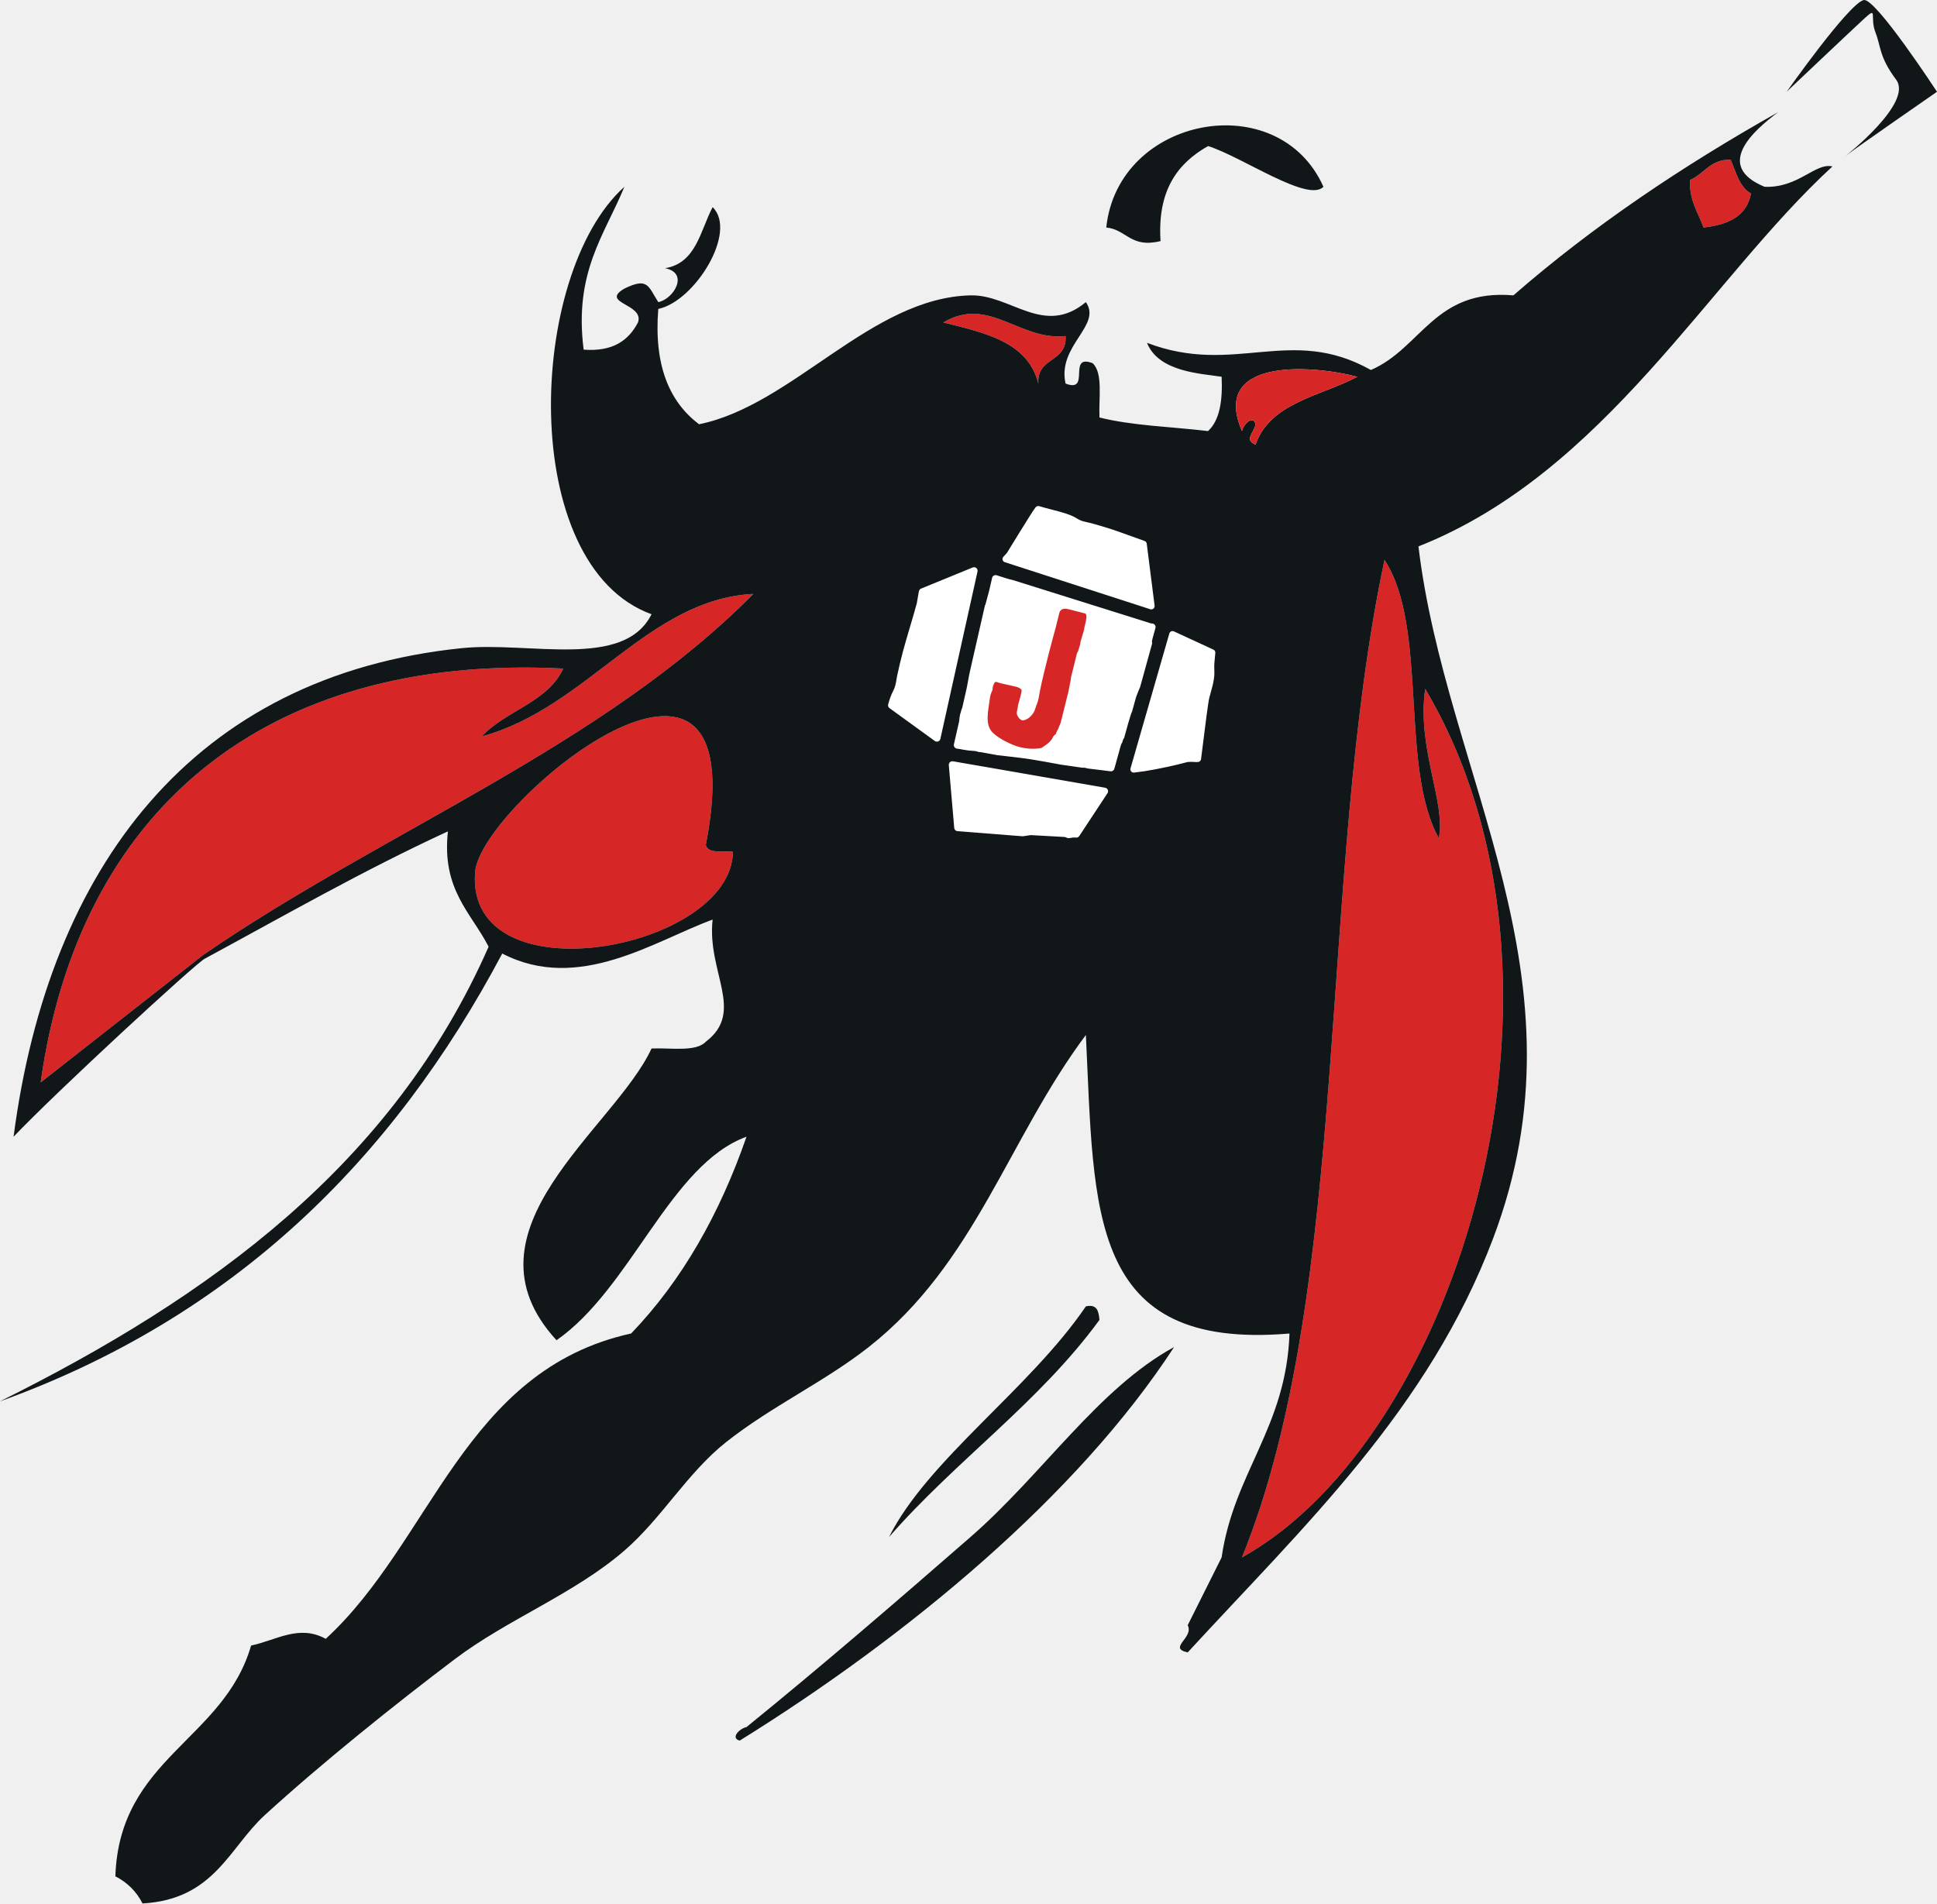
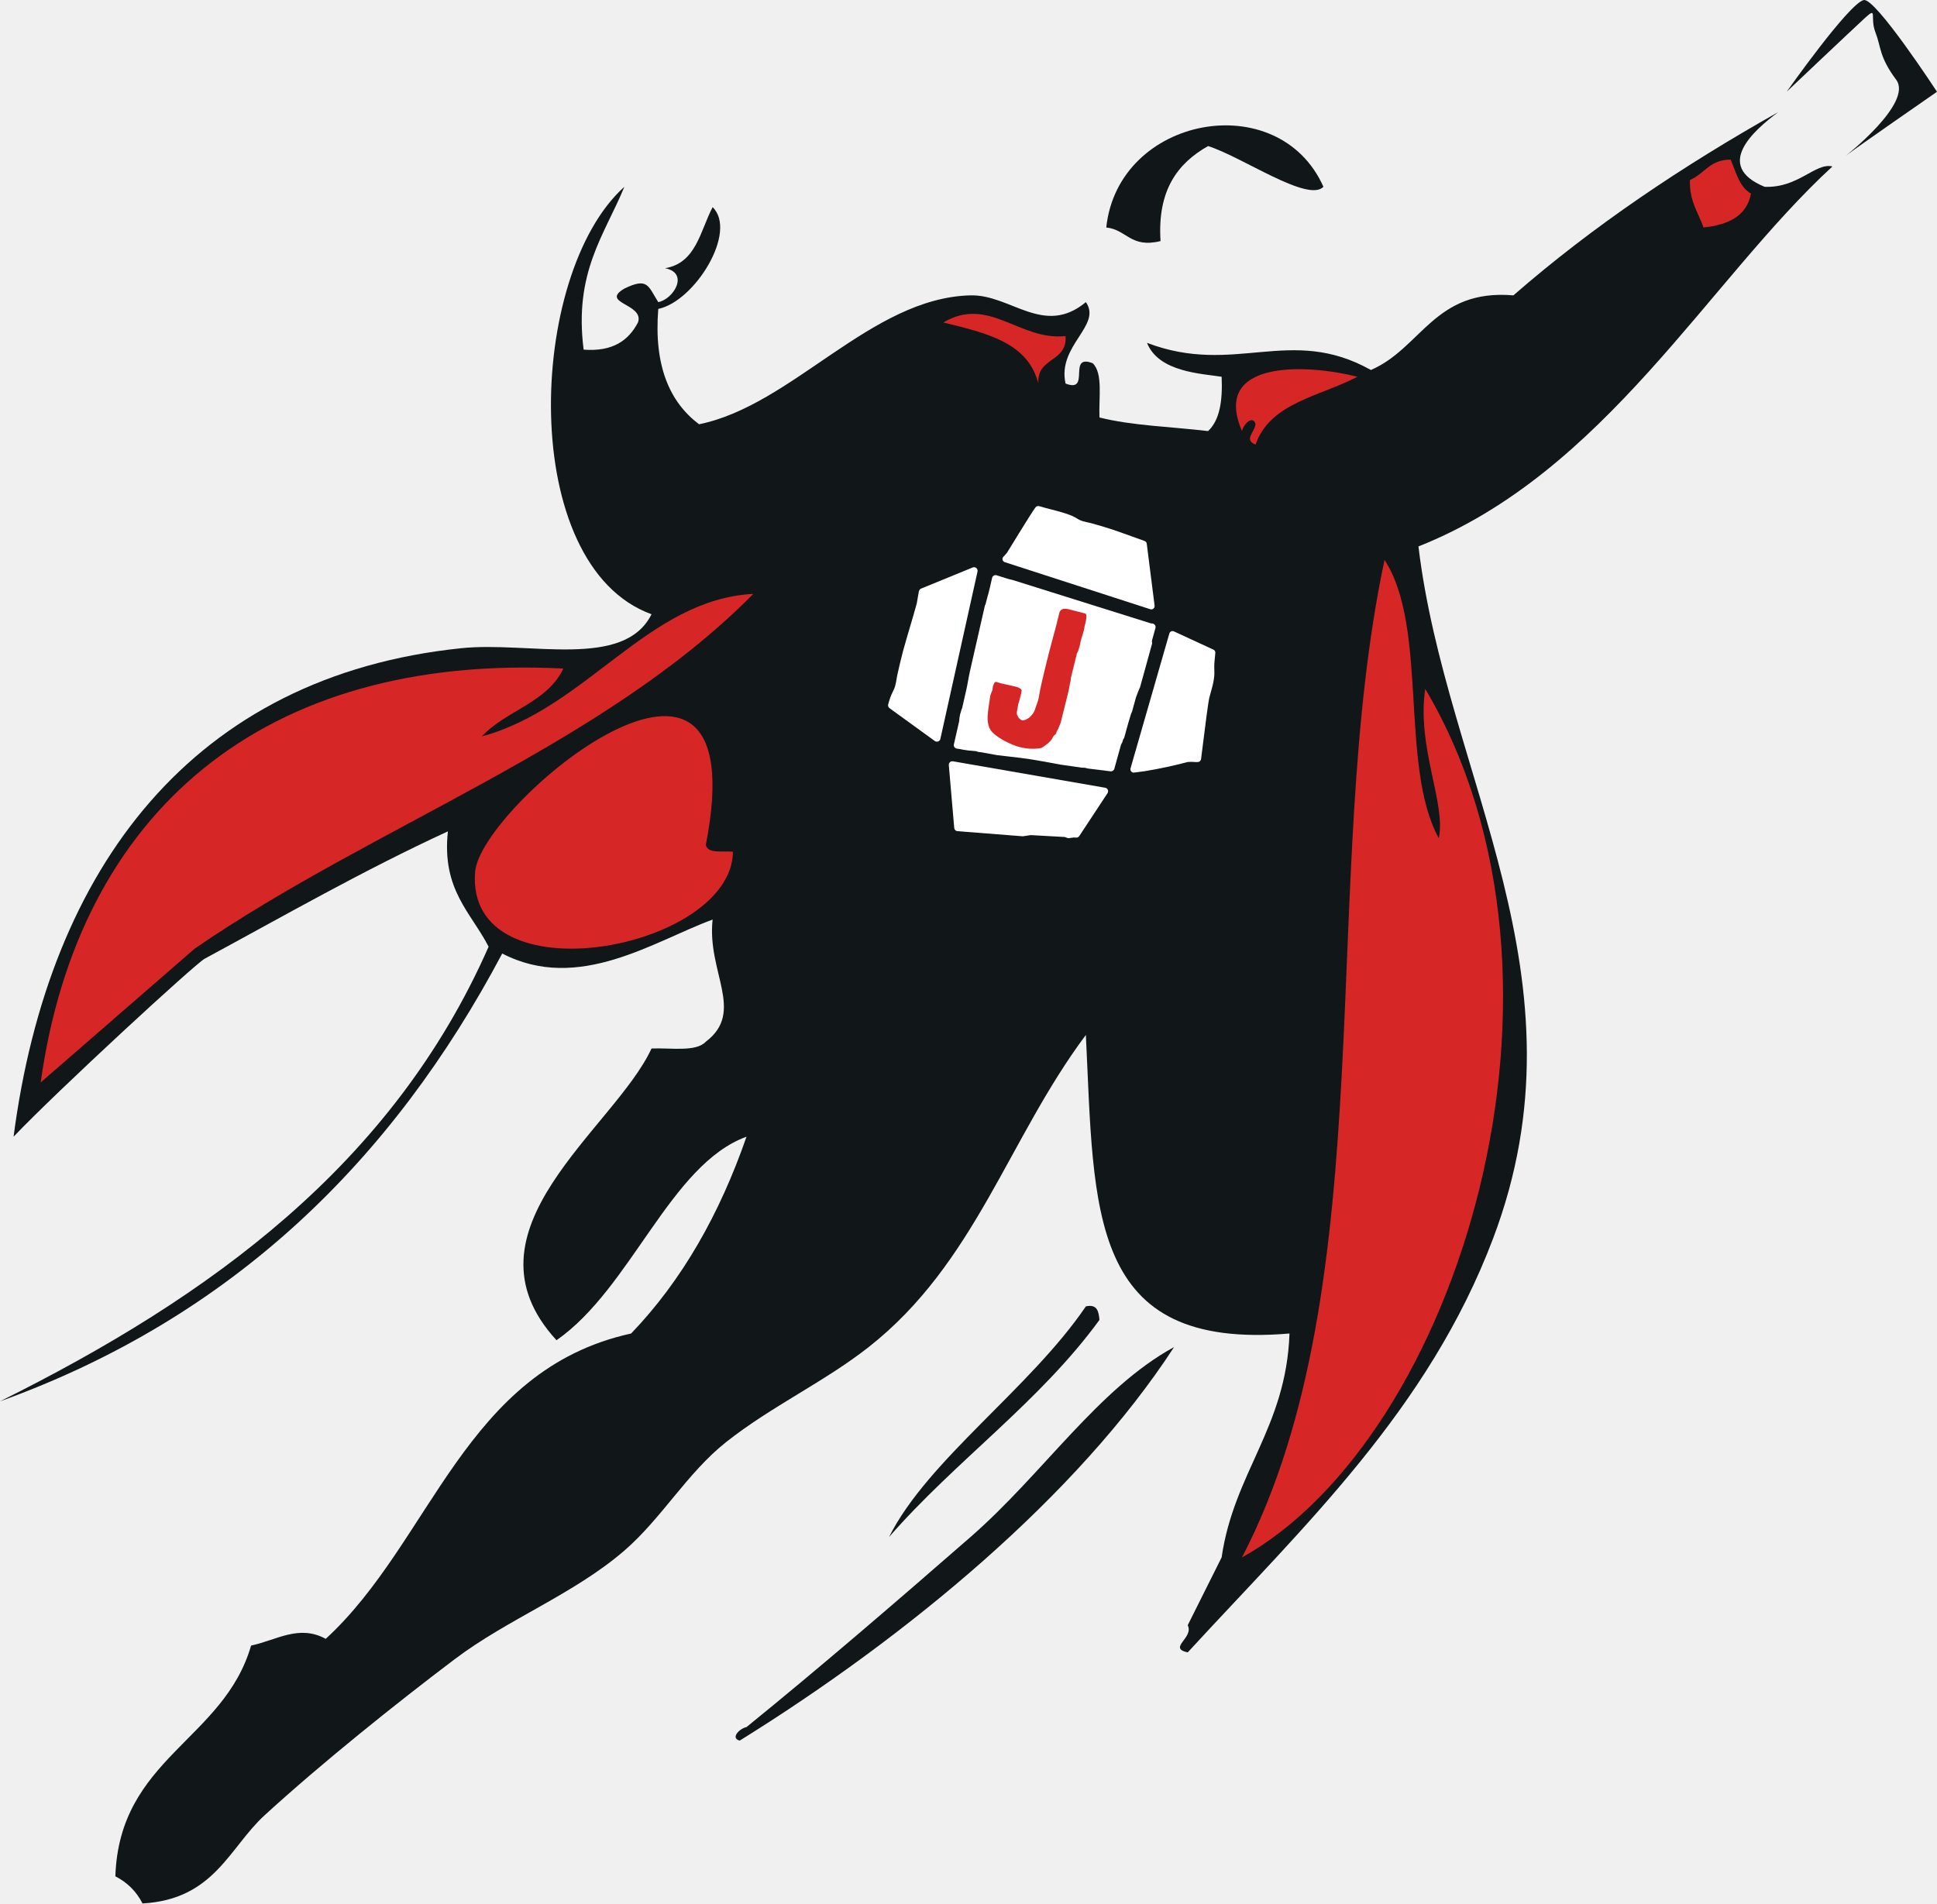
- <svg xmlns="http://www.w3.org/2000/svg" width="96.652mm" height="95mm" viewBox="0 0 342.468 336.616" id="svg8366" version="1.1">
-   <defs id="defs8368">
-     <clipPath clipPathUnits="userSpaceOnUse" id="clipPath160">
-       <path d="m 506.788,207.755 -110.235,0 c -2.834,-5.287 -10.183,-4.939 -17.586,-4.591 l 0,0 c -3.167,0.15 -6.345,0.3 -9.182,0.007 l 0,0 c -37.924,-3.914 -58.373,-30.964 -63.355,-69.115 l 0,0 c 6.243,6.559 25.694,24.46 27.017,25.173 l 0,0 c 11.347,6.137 22.452,12.514 34.417,18.027 l 0,0 c -0.897,-8.261 3.258,-11.46 5.757,-16.32 l 0,0 c -13.598,-30.878 -39.408,-49.543 -69.111,-64.322 32.915,11.88 55.513,34.077 71.037,63.36 l 0,0 c 10.825,-5.616 21.544,1.801 29.759,4.799 l 0,0 c -0.832,-7.425 4.642,-13.029 -0.963,-17.275 l 0,0 c -1.031,-1.099 -3.212,-1.039 -5.396,-0.977 l 0,0 c -0.777,0.022 -1.556,0.043 -2.282,0.013 l 0,0 c -5.245,-11.357 -27.727,-25.736 -13.441,-41.273 l 0,0 c 10.572,7.348 16.081,24.873 26.876,28.795 l 0,0 c -3.79,-10.927 -9.107,-20.331 -16.319,-27.842 l 0,0 c -23.612,-5.185 -28.183,-29.415 -43.199,-43.2 l 0,0 c -3.776,2.068 -6.954,-0.183 -10.557,-0.953 l 0,0 C 336.149,48.657 321.385,46.137 320.827,29.418 l 0,0 c 1.693,-0.866 2.976,-2.143 3.843,-3.836 10.141,0.557 12.254,7.885 17.271,12.477 l 0,0 c 8.124,7.429 18.569,15.792 26.885,22.076 l 0,0 c 7.486,5.666 16.877,9.209 23.998,15.365 l 0,0 c 5.3,4.581 8.873,10.978 14.397,15.356 l 0,0 c 6.432,5.088 13.857,8.484 20.161,13.44 l 0,0 c 15.062,11.844 19.734,29.465 30.717,44.156 l 0,0 c 1.221,-24.968 0.208,-44.679 28.801,-42.24 l 0,0 c -0.456,-13.299 -7.861,-19.654 -9.599,-31.676 l 0,0 -4.799,-9.599 c 0.917,-1.788 -2.878,-3.212 0,-3.841 l 0,0 c 16.506,17.962 34.041,34.346 43.194,58.561 l 0,0 c 12.517,33.088 -2.841,59.462 -8.908,88.096" id="path162" style="clip-rule:evenodd" />
-     </clipPath>
-     <linearGradient x1="243.88" y1="-97.39" x2="243.88" y2="-4.36" gradientUnits="userSpaceOnUse" spreadMethod="pad" id="linearGradient164">
-       <stop style="stop-opacity:1;stop-color:#606064" offset="0" id="stop166" />
-       <stop style="stop-opacity:1;stop-color:#606064" offset="0.12" id="stop168" />
-       <stop style="stop-opacity:1;stop-color:#c7c8cc" offset="0.43" id="stop170" />
-       <stop style="stop-opacity:1;stop-color:#e0e1e4" offset="0.8" id="stop172" />
-       <stop style="stop-opacity:1;stop-color:#e0e1e4" offset="1" id="stop174" />
-     </linearGradient>
-   </defs>
-   <g id="layer1" transform="translate(294.091,-352.6258)">
-     <g transform="matrix(1.25,0,0,-1.25,-674.7276,721.2183)" id="g8293">
-       <g id="g156">
-         <g clip-path="url(#clipPath160)" id="g158">
-           <path id="path176" style="fill:url(#linearGradient164);fill-rule:evenodd;stroke:none" d="m 506.788,207.755 -110.235,0 c -2.834,-5.287 -10.183,-4.939 -17.586,-4.591 l 0,0 c -3.167,0.15 -6.345,0.3 -9.182,0.007 l 0,0 c -37.924,-3.914 -58.373,-30.964 -63.355,-69.115 l 0,0 c 6.243,6.559 25.694,24.46 27.017,25.173 l 0,0 c 11.347,6.137 22.452,12.514 34.417,18.027 l 0,0 c -0.897,-8.261 3.258,-11.46 5.757,-16.32 l 0,0 c -13.598,-30.878 -39.408,-49.543 -69.111,-64.322 32.915,11.88 55.513,34.077 71.037,63.36 l 0,0 c 10.825,-5.616 21.544,1.801 29.759,4.799 l 0,0 c -0.832,-7.425 4.642,-13.029 -0.963,-17.275 l 0,0 c -1.031,-1.099 -3.212,-1.039 -5.396,-0.977 l 0,0 c -0.777,0.022 -1.556,0.043 -2.282,0.013 l 0,0 c -5.245,-11.357 -27.727,-25.736 -13.441,-41.273 l 0,0 c 10.572,7.348 16.081,24.873 26.876,28.795 l 0,0 c -3.79,-10.927 -9.107,-20.331 -16.319,-27.842 l 0,0 c -23.612,-5.185 -28.183,-29.415 -43.199,-43.2 l 0,0 c -3.776,2.068 -6.954,-0.183 -10.557,-0.953 l 0,0 C 336.149,48.657 321.385,46.137 320.827,29.418 l 0,0 c 1.693,-0.866 2.976,-2.143 3.843,-3.836 10.141,0.557 12.254,7.885 17.271,12.477 l 0,0 c 8.124,7.429 18.569,15.792 26.885,22.076 l 0,0 c 7.486,5.666 16.877,9.209 23.998,15.365 l 0,0 c 5.3,4.581 8.873,10.978 14.397,15.356 l 0,0 c 6.432,5.088 13.857,8.484 20.161,13.44 l 0,0 c 15.062,11.844 19.734,29.465 30.717,44.156 l 0,0 c 1.221,-24.968 0.208,-44.679 28.801,-42.24 l 0,0 c -0.456,-13.299 -7.861,-19.654 -9.599,-31.676 l 0,0 -4.799,-9.599 c 0.917,-1.788 -2.878,-3.212 0,-3.841 l 0,0 c 16.506,17.962 34.041,34.346 43.194,58.561 l 0,0 c 12.517,33.088 -2.841,59.462 -8.908,88.096" />
-         </g>
-       </g>
-       <path id="path178" style="fill:#111619;fill-opacity:1;fill-rule:nonzero;stroke:none" d="m 468.661,260.768 c -0.471,7.195 2.423,11.011 6.72,13.44 4.764,-1.484 14.13,-8.042 16.319,-5.76 -6.34,14.239 -29.044,10.037 -30.717,-5.758 2.904,-0.295 3.426,-2.97 7.678,-1.922" />
-       <path id="path180" style="fill:#111619;fill-opacity:1;fill-rule:nonzero;stroke:none" d="m 460.02,108.139 c -0.112,1.166 -0.289,2.27 -1.921,1.915 -7.896,-11.626 -22.405,-21.751 -27.843,-32.638 9.386,10.786 21.265,19.057 29.764,30.723" />
-       <path id="path182" style="fill:#d72626;fill-opacity:1;fill-rule:nonzero;stroke:none" d="m 372.669,190.691 c 3.37,3.664 9.289,4.79 11.514,9.599 -42.479,2.162 -68.594,-20.357 -73.921,-58.555 l 23.049,18.077 c 25.441,17.491 56.406,29.458 77.752,51.041 -14.919,-0.766 -23.55,-16.131 -38.394,-20.161" />
-       <path id="path184" style="fill:#d72626;fill-opacity:1;fill-rule:nonzero;stroke:none" d="m 404.343,175.334 c 7.48,38.379 -31.913,5.702 -32.638,-3.842 -1.373,-18.036 36.312,-11.072 36.475,2.879 -1.43,0.163 -3.538,-0.339 -3.837,0.962" />
-       <path id="path186" style="fill:#17a8e1;fill-opacity:1;fill-rule:nonzero;stroke:none" d="m 419.699,156.133 c 3.02,-0.457 2.534,2.584 4.804,2.878 -2.493,3.588 -3.436,8.728 -6.725,11.525 -4.673,-3.326 -0.492,-12.021 1.921,-14.403" />
-       <path id="path188" style="fill:#d72626;fill-opacity:1;fill-rule:nonzero;stroke:none" d="m 451.379,240.608 c -0.264,3.787 4.105,2.938 3.847,6.723 -6.498,-0.717 -10.861,5.756 -17.287,1.918 5.899,-1.463 11.96,-2.755 13.44,-8.642" />
-       <path id="path190" style="fill:#17a8e1;fill-opacity:1;fill-rule:nonzero;stroke:none" d="m 425.461,153.254 c -0.248,-4.611 7.222,-6.588 9.604,-2.88 -4.156,0.416 -5.159,5.475 -9.604,2.88" />
-       <path id="path192" style="fill:#17a8e1;fill-opacity:1;fill-rule:nonzero;stroke:none" d="m 474.418,155.174 c 4.46,7.699 9.979,14.347 14.403,22.082 -7.085,-4.44 -13.704,-14.453 -14.403,-22.082" />
-       <path id="path194" style="fill:#17a8e1;fill-opacity:1;fill-rule:nonzero;stroke:none" d="m 460.02,165.731 c -5.479,-4.114 -13.983,-5.21 -16.319,-12.476 5.357,0.557 6.731,-2.868 11.525,-2.879 1.368,4.905 8.028,8.959 4.794,15.355" />
-       <path id="path196" style="fill:#d72626;fill-opacity:1;fill-rule:nonzero;stroke:none" d="m 500.341,215.651 c -9.447,-44.314 -4.632,-102.879 -20.161,-141.111 30.505,16.916 50.462,81.461 25.918,122.874 -1.231,-8.296 2.975,-16.215 1.916,-21.121 -5.57,10.109 -1.46,29.895 -7.673,39.358" />
-       <path id="path198" style="fill:#d72626;fill-opacity:1;fill-rule:nonzero;stroke:none" d="m 549.297,272.288 c -2.929,0.043 -3.73,-2.028 -5.757,-2.88 -0.102,-2.976 1.171,-4.584 1.921,-6.718 3.456,0.38 6.106,1.563 6.715,4.798 -1.642,0.921 -2.103,3.017 -2.879,4.8" />
-       <path id="path200" style="fill:#17a8e1;fill-opacity:1;fill-rule:nonzero;stroke:none" d="m 484.016,179.172 c -3.958,-1.278 -10.333,-6.468 -15.356,-11.52 -7.044,-7.08 -14.226,-15.879 -5.762,-23.996 6.39,11.873 17.773,23.777 21.118,35.516" />
-       <path id="path202" style="fill:#17a8e1;fill-opacity:1;fill-rule:nonzero;stroke:none" d="m 460.02,179.172 c -16.603,12.091 -56.954,4.9 -49.919,-17.283 1.505,12.387 23.545,1.155 24.964,-2.878 -0.096,-2.462 -3.75,-1.368 -3.846,-3.836 3.203,0.005 29.576,14.633 28.801,23.998" />
-       <path id="path204" style="fill:#17a8e1;fill-opacity:1;fill-rule:nonzero;stroke:none" d="m 488.821,174.373 c -8.261,-14.784 -19.897,-26.181 -26.886,-42.236 11.033,11.378 17.45,27.352 27.839,39.357 -0.142,1.131 0.167,2.727 -0.953,2.88" />
-       <path id="path206" style="fill:#111619;fill-opacity:1;fill-rule:nonzero;stroke:none" d="m 472.502,64.939 c 0.917,-1.788 -2.879,-3.211 0,-3.84 16.506,17.961 34.041,34.345 43.194,58.56 13.932,36.828 -6.669,65.342 -10.557,97.91 26.364,10.438 41.046,37.665 58.556,53.758 -2.428,0.579 -4.815,-3.084 -9.599,-2.88 -7.202,2.975 -1.571,7.949 1.921,10.56 -13.517,-7.608 -26.161,-16.083 -37.447,-25.92 -11.185,0.953 -12.995,-7.471 -20.156,-10.558 -11.438,6.415 -19.233,-0.907 -31.669,3.84 1.647,-4.161 7.764,-4.349 10.556,-4.798 0.152,-3.362 -0.258,-6.146 -1.921,-7.684 -5.148,0.614 -10.769,0.76 -15.36,1.925 -0.117,2.762 0.526,6.281 -0.964,7.677 -3.648,1.412 -0.182,-4.293 -3.831,-2.88 -1.206,5.391 5.19,8.199 2.874,11.52 -5.955,-4.942 -10.613,1.097 -16.324,0.958 -14.074,-0.338 -25.178,-15.562 -38.39,-18.236 -4.196,3.165 -6.406,8.317 -5.767,16.318 5.174,1.075 11.256,10.922 7.688,14.398 -1.764,-3.358 -2.321,-7.918 -6.731,-8.64 3.452,-0.666 1.222,-4.369 -0.957,-4.798 -1.445,2.273 -1.455,3.543 -4.795,1.916 -3.532,-2.084 2.874,-2.133 1.921,-4.797 -1.322,-2.519 -3.527,-4.157 -7.683,-3.841 -1.399,11.004 2.975,16.233 5.762,23.04 -13.779,-12.366 -15.148,-53.595 3.842,-60.474 -3.908,-7.843 -17.322,-3.816 -26.88,-4.802 -37.924,-3.916 -58.373,-30.963 -63.355,-69.114 6.244,6.558 25.695,24.458 27.017,25.173 11.348,6.137 22.451,12.511 34.417,18.026 -0.897,-8.26 3.258,-11.46 5.757,-16.32 -13.598,-30.878 -39.408,-49.543 -69.112,-64.322 32.917,11.88 55.514,34.078 71.038,63.36 10.825,-5.616 21.543,1.8 29.759,4.8 -0.832,-7.425 4.642,-13.03 -0.963,-17.277 -1.399,-1.488 -4.911,-0.846 -7.678,-0.962 -5.245,-11.357 -27.727,-25.735 -13.44,-41.273 10.571,7.348 16.08,24.873 26.875,28.796 -3.791,-10.928 -9.107,-20.332 -16.319,-27.843 -23.612,-5.185 -28.183,-29.415 -43.199,-43.2 -3.776,2.068 -6.953,-0.182 -10.557,-0.953 -3.876,-13.404 -18.64,-15.924 -19.197,-32.642 1.693,-0.867 2.975,-2.144 3.842,-3.838 10.14,0.558 12.254,7.887 17.271,12.478 8.124,7.429 18.569,15.792 26.885,22.076 7.486,5.666 16.877,9.207 23.997,15.365 5.301,4.582 8.874,10.978 14.398,15.356 6.432,5.087 13.856,8.484 20.161,13.439 15.062,11.844 19.734,29.466 30.717,44.158 1.221,-24.97 0.208,-44.678 28.801,-42.24 -0.457,-13.299 -7.861,-19.654 -9.599,-31.675 m 19.198,167.032 c -5.236,-2.762 -12.346,-3.652 -14.404,-9.602 -1.708,0.705 -0.131,1.746 0,2.881 -0.334,1.342 -1.687,0.078 -1.916,-0.964 -4.398,10.18 9.311,9.489 16.32,7.684 z m -41.274,5.76 c 0.259,-3.785 -4.11,-2.937 -3.847,-6.723 -1.479,5.887 -7.541,7.178 -13.44,8.641 6.427,3.838 10.79,-2.635 17.287,-1.918 z m -121.915,-87.519 -23.049,-18.077 c 5.327,38.197 31.442,60.716 73.921,58.555 -2.225,-4.809 -8.144,-5.935 -11.514,-9.599 14.844,4.03 23.475,19.395 38.395,20.16 -21.346,-21.583 -52.311,-33.549 -77.753,-51.04 z m 38.395,11.681 c 0.725,9.543 40.118,42.22 32.638,3.842 0.299,-1.301 2.407,-0.799 3.836,-0.962 -0.162,-13.952 -37.847,-20.915 -36.474,-2.879 z m 134.392,25.921 c 24.544,-41.413 4.587,-105.958 -25.918,-122.875 15.529,38.233 10.714,96.798 20.161,141.112 6.213,-9.463 2.103,-29.25 7.673,-39.358 1.059,4.906 -3.147,12.825 -1.916,21.121 z m 39.363,65.275 c -0.75,2.134 -2.022,3.742 -1.92,6.718 2.026,0.853 2.827,2.923 5.756,2.881 0.776,-1.784 1.237,-3.878 2.879,-4.798 -0.608,-3.237 -3.259,-4.421 -6.715,-4.8" />
-       <path id="path208" style="fill:#d72626;fill-opacity:1;fill-rule:nonzero;stroke:none" d="m 482.096,234.851 c -0.132,-1.136 -1.708,-2.177 0,-2.881 2.058,5.949 9.168,6.837 14.403,9.6 -7.009,1.805 -20.718,2.497 -16.319,-7.683 0.229,1.042 1.581,2.307 1.916,0.964" />
-       <path id="path210" style="fill:#111619;fill-opacity:1;fill-rule:nonzero;stroke:none" d="m 409.142,48.621 c 23.708,14.732 47.74,34.623 61.434,55.676 -10.749,-5.878 -18.524,-17.921 -28.801,-26.88 -10.552,-9.204 -21.235,-18.406 -31.675,-26.881 -1.039,-0.227 -2.306,-1.58 -0.958,-1.915" />
-       <path id="path212" style="fill:#111619;fill-opacity:1;fill-rule:nonzero;stroke:none" d="m 568.119,294.866 c -2.109,-0.487 -10.891,-12.963 -10.891,-12.963 0,0 9.264,8.779 11.078,10.443 1.82,1.668 0.649,0.055 1.47,-2.047 0.821,-2.104 0.497,-3.434 2.934,-6.706 2.433,-3.273 -7.155,-10.779 -7.155,-10.779 1.221,0.968 12.928,9.077 12.928,9.077 0,0 -8.717,13.354 -10.364,12.975" />
-       <path id="path214" style="fill:#ffffff;fill-opacity:1;fill-rule:nonzero;stroke:none" d="m 461.2,183.131 c -0.067,0.156 -0.209,0.267 -0.374,0.296 l -21.529,3.741 c -0.153,0.027 -0.31,-0.019 -0.425,-0.124 -0.115,-0.106 -0.174,-0.258 -0.161,-0.413 l 0.767,-8.891 c 0.017,-0.203 0.154,-0.37 0.341,-0.433 0.037,-0.012 0.078,-0.022 0.12,-0.024 l 9.192,-0.721 c 0.038,-0.003 0.077,-0.002 0.115,0.005 l 1,0.151 c 0.033,0.005 0.068,0.007 0.103,0.005 l 4.709,-0.261 c 0.046,-0.002 0.09,-0.01 0.132,-0.024 l 0.26,-0.106 c 0.082,-0.034 0.173,-0.046 0.261,-0.034 l 0.619,0.086 c 0.034,0.005 0.068,0.006 0.102,0.005 l 0.282,-0.018 c 0.179,-0.012 0.352,0.075 0.451,0.225 l 3.994,6.062 c 0.093,0.142 0.108,0.321 0.041,0.475" />
-       <path id="path216" style="fill:#ffffff;fill-opacity:1;fill-rule:nonzero;stroke:none" d="m 442.772,214.017 c 0.041,0.182 -0.023,0.372 -0.166,0.493 -0.143,0.12 -0.341,0.151 -0.514,0.081 l -7.298,-2.988 c -0.128,-0.053 -0.23,-0.156 -0.279,-0.286 l -0.024,-0.065 c -0.012,-0.031 -0.02,-0.062 -0.026,-0.094 -0.195,-1.153 -0.26,-1.542 -0.28,-1.627 -10e-4,-0.005 -10e-4,-0.009 -0.002,-0.014 -0.307,-1.13 -0.645,-2.27 -0.979,-3.395 -0.328,-1.111 -0.668,-2.261 -0.976,-3.394 -0.297,-1.097 -0.562,-2.28 -0.823,-3.451 l -0.051,-0.295 c -0.073,-0.437 -0.136,-0.816 -0.229,-1.155 -0.077,-0.285 -0.184,-0.501 -0.298,-0.732 l -0.048,-0.098 c -0.233,-0.459 -0.438,-1.02 -0.627,-1.714 l -0.016,-0.06 c -0.055,-0.201 0.021,-0.415 0.19,-0.537 l 6.406,-4.645 c 0.041,-0.03 0.087,-0.053 0.135,-0.069 0.109,-0.037 0.228,-0.036 0.338,0.006 0.158,0.06 0.276,0.196 0.312,0.361 l 5.255,23.679 z" />
-       <path id="path218" style="fill:#ffffff;fill-opacity:1;fill-rule:nonzero;stroke:none" d="m 474.387,187.464 c 0.042,0.29 0.138,1.061 0.258,2.038 0.277,2.232 0.739,5.966 0.917,6.679 0.077,0.302 0.155,0.579 0.232,0.848 0.163,0.581 0.305,1.081 0.391,1.668 l 0.045,0.314 c 0.058,0.387 0.046,0.752 0.035,1.107 -0.009,0.286 -0.018,0.581 0.004,0.898 0.039,0.477 0.083,0.974 0.137,1.478 0.022,0.199 -0.086,0.39 -0.268,0.473 l -5.59,2.581 c -0.124,0.057 -0.265,0.058 -0.389,0.001 -0.124,-0.056 -0.217,-0.164 -0.254,-0.295 l -5.494,-19.091 c -0.043,-0.151 -0.008,-0.314 0.095,-0.433 0.056,-0.065 0.127,-0.113 0.205,-0.138 0.066,-0.022 0.137,-0.029 0.209,-0.02 l 1.526,0.201 c 2.078,0.344 4.258,0.811 5.98,1.282 0.028,0.008 0.056,0.014 0.085,0.016 0.406,0.034 0.674,0.017 0.913,0.002 0.182,-0.013 0.339,-0.023 0.543,-0.005 0.215,0.019 0.388,0.183 0.42,0.397" />
-       <path id="path220" style="fill:#ffffff;fill-opacity:1;fill-rule:nonzero;stroke:none" d="m 467.819,209.186 -1.111,8.769 c -0.022,0.176 -0.142,0.324 -0.308,0.383 -0.552,0.195 -1.101,0.393 -1.66,0.597 -0.966,0.35 -1.965,0.713 -2.953,1.044 -0.959,0.321 -1.988,0.61 -3.008,0.895 0,0 -0.968,0.209 -1.266,0.31 -0.253,0.085 -0.447,0.201 -0.636,0.312 l -0.086,0.052 c -0.385,0.238 -0.864,0.452 -1.463,0.651 -0.63,0.211 -1.327,0.391 -2.081,0.586 -0.58,0.15 -1.181,0.305 -1.748,0.478 -0.176,0.053 -0.367,0 -0.488,-0.138 l -0.027,-0.028 c -0.013,-0.013 -0.025,-0.027 -0.036,-0.04 -0.15,-0.187 -0.532,-0.787 -1.054,-1.615 -0.748,-1.186 -1.692,-2.725 -2.317,-3.744 l -0.017,-0.026 c -0.297,-0.485 -0.517,-0.844 -0.601,-0.977 -0.046,-0.074 -0.119,-0.154 -0.363,-0.415 l -0.168,-0.18 c -0.108,-0.117 -0.148,-0.281 -0.108,-0.435 0.041,-0.153 0.155,-0.276 0.304,-0.324 0.002,-0.002 0.004,-0.002 0.005,-0.002 l 20.581,-6.66 c 0.153,-0.049 0.32,-0.017 0.443,0.086 0.124,0.101 0.186,0.261 0.166,0.42" />
-       <path id="path222" style="fill:#ffffff;fill-opacity:1;fill-rule:nonzero;stroke:none" d="m 463.004,189.287 c 0.049,0.178 0.09,0.276 0.127,0.365 0.003,0.007 0.006,0.013 0.009,0.019 0.057,0.065 0.1,0.144 0.122,0.223 l 0.062,0.225 c 0.042,0.068 0.062,0.135 0.069,0.195 0.011,0.01 0.02,0.019 0.03,0.029 0.052,0.058 0.089,0.127 0.109,0.202 l 0.558,2.02 c 0.083,0.3 0.193,0.648 0.29,0.955 0.054,0.172 0.105,0.332 0.145,0.465 0.047,0.06 0.083,0.13 0.102,0.2 l 0.56,2.031 c 0.211,0.606 0.455,1.165 0.572,1.433 0.01,0.021 0.018,0.045 0.024,0.068 l 1.673,6.062 c 0.03,0.108 0.021,0.221 -0.018,0.32 0.017,0.165 0.072,0.368 0.1,0.47 l 0.403,1.46 c 0.041,0.148 0.011,0.305 -0.079,0.43 -0.091,0.122 -0.234,0.2 -0.386,0.204 -0.062,0.003 -0.123,0.008 -0.18,0.017 l -19.527,6.129 c -0.016,0.005 -0.032,0.008 -0.048,0.012 -0.378,0.079 -0.634,0.159 -0.823,0.218 l -1.422,0.447 c -0.133,0.041 -0.279,0.026 -0.4,-0.044 -0.122,-0.07 -0.209,-0.187 -0.24,-0.324 l -0.306,-1.342 c -0.115,-0.507 -0.239,-0.95 -0.358,-1.378 -0.097,-0.351 -0.19,-0.686 -0.275,-1.039 -0.04,-0.056 -0.07,-0.12 -0.086,-0.188 l -2.107,-9.258 c -0.117,-0.514 -0.2,-0.979 -0.28,-1.427 -0.071,-0.399 -0.138,-0.776 -0.222,-1.145 l -0.594,-2.611 c -0.091,-0.186 -0.14,-0.373 -0.181,-0.527 -0.016,-0.065 -0.028,-0.122 -0.044,-0.159 -0.019,-0.036 -0.033,-0.076 -0.042,-0.117 l -0.045,-0.199 c -0.068,-0.298 -0.085,-0.526 -0.098,-0.692 -0.006,-0.079 -0.009,-0.144 -0.022,-0.204 l -0.743,-3.263 c -0.032,-0.138 -0.004,-0.282 0.077,-0.398 0.062,-0.091 0.151,-0.156 0.253,-0.19 0.03,-0.01 0.061,-0.017 0.093,-0.022 l 0.429,-0.056 c 0.351,-0.084 0.673,-0.129 0.909,-0.161 0.096,-0.013 0.177,-0.024 0.235,-0.035 0.014,-0.003 0.026,-0.005 0.039,-0.006 0.339,-0.038 0.519,-0.048 0.672,-0.058 0.142,-0.007 0.25,-0.014 0.455,-0.043 0.051,-0.024 0.105,-0.046 0.159,-0.064 0.145,-0.05 0.294,-0.073 0.448,-0.073 l 2.401,-0.432 c 0.639,-0.074 1.171,-0.134 1.632,-0.187 2.644,-0.305 2.921,-0.336 7.286,-1.145 l 2.991,-0.432 c 0.025,-0.004 0.05,-0.005 0.075,-0.005 l 0.163,0.001 c 0.246,0.001 0.428,-0.058 0.537,-0.094 0.029,-0.009 0.06,-0.016 0.091,-0.02 0.372,-0.049 0.816,-0.102 1.283,-0.157 0.639,-0.076 1.32,-0.156 1.913,-0.239 0.25,-0.035 0.487,0.121 0.554,0.364 l 0.876,3.173 z" />
-       <path id="path224" style="fill:#d72626;fill-opacity:1;fill-rule:nonzero;stroke:none" d="m 455.984,199.003 c -0.072,-0.56 -0.019,-0.348 -0.057,-0.499 l -0.067,-0.271 c -0.103,-0.552 -0.176,-0.981 -0.266,-1.344 l -0.75,-3.017 -0.292,-1.176 c -0.083,-0.331 -0.169,-0.406 -0.183,-0.466 -0.055,-0.083 -0.115,-0.324 -0.199,-0.527 -0.118,-0.066 -0.292,-0.631 -0.346,-0.714 0,0 -0.267,-0.124 -0.42,-0.469 -0.315,-0.723 -1.413,-1.34 -1.577,-1.458 -0.718,-0.169 -1.903,-0.187 -3.077,0.114 -0.191,0.049 -0.413,0.105 -0.596,0.184 -1.334,0.47 -2.713,1.304 -3.299,1.935 -1.067,1.139 -0.556,3.062 -0.341,4.739 0.03,0.12 0.028,0.249 0.058,0.371 0.082,0.332 0.221,0.617 0.312,0.85 0.066,0.401 0.025,0.507 0.141,0.701 0.023,0.091 0.069,0.144 0.084,0.204 0.092,0.233 0.202,0.269 0.392,0.221 0.127,-0.032 0.279,-0.103 0.501,-0.161 l 2.014,-0.451 0.127,-0.032 c 0.666,-0.171 0.907,-0.425 0.869,-0.575 l -0.065,-0.401 c -0.21,-0.845 -0.218,-0.876 -0.399,-1.471 -0.102,-0.679 -0.345,-1.387 -0.136,-1.634 0.154,-0.328 0.283,-0.489 0.578,-0.661 l 0.063,-0.016 c 0.381,-0.098 0.992,0.323 1.039,0.376 0.774,0.668 0.798,1.176 1.012,1.762 0.215,0.459 0.007,0.031 0.206,0.557 l 0.104,0.423 c 0.278,1.661 0.69,3.32 1.073,4.858 l 0.374,1.509 c 0.173,0.694 0.956,3.574 0.956,3.574 l 0.067,0.272 0.068,0.271 0.389,1.569 c 0.075,0.302 0.255,0.48 0.475,0.552 0.292,0.086 0.648,0.027 0.838,-0.022 l 0.159,-0.04 2.221,-0.569 c 0.256,-0.194 0.1,-0.956 -0.004,-1.378 l -0.045,-0.181 -0.09,-0.362 c -0.006,-0.159 -0.051,-0.339 -0.088,-0.49 -0.121,-0.483 -0.304,-0.95 -0.424,-1.433 -0.037,-0.151 -0.082,-0.331 -0.088,-0.491 -0.227,-0.776 -0.316,-1.138 -0.442,-1.234 l -0.345,-1.388 -0.494,-1.991 -0.03,-0.121 z" />
-     </g>
+ <svg xmlns="http://www.w3.org/2000/svg" viewBox="0 0 342.468 336.616" id="svg8180" version="1.1">
+   <style id="style8091">
+ .brandcolor {
+     stroke:none;
+     fill-opacity:1;
+     fill:currentColor;
+     fill-rule:nonzero;
+ }</style>
+   <defs id="defs30" />
+   <g transform="translate(-114.4805,-204.0544)" id="layer1">
+     <path id="path206" style="fill:#111619;fill-opacity:1;fill-rule:nonzero;stroke:none" d="m 324.472,491.473 c 1.146,2.236 -3.599,4.014 0,4.801 20.633,-22.451 42.551,-42.931 53.992,-73.2 17.415,-46.035 -8.336,-81.678 -13.196,-122.387 32.955,-13.047 51.307,-47.081 73.195,-67.198 -3.035,-0.724 -6.019,3.856 -11.999,3.6 -9.002,-3.718 -1.964,-9.936 2.401,-13.2 -16.896,9.509 -32.701,20.103 -46.809,32.4 -13.981,-1.191 -16.244,9.339 -25.195,13.197 -14.297,-8.019 -24.041,1.134 -39.586,-4.8 2.059,5.201 9.705,5.437 13.195,5.998 0.19,4.202 -0.322,7.682 -2.401,9.604 -6.435,-0.767 -13.461,-0.95 -19.2,-2.406 -0.146,-3.452 0.658,-7.851 -1.205,-9.596 -4.56,-1.765 -0.228,5.366 -4.789,3.599 -1.508,-6.738 6.487,-10.249 3.592,-14.4 -7.443,6.178 -13.266,-1.371 -20.405,-1.197 -17.593,0.422 -31.472,19.452 -47.987,22.795 -5.245,-3.956 -8.008,-10.396 -7.209,-20.398 6.468,-1.343 14.07,-13.652 9.61,-17.998 -2.205,4.197 -2.901,9.898 -8.414,10.8 4.315,0.833 1.528,5.462 -1.196,5.997 -1.806,-2.841 -1.819,-4.429 -5.994,-2.395 -4.415,2.606 3.593,2.666 2.401,5.996 -1.653,3.149 -4.409,5.196 -9.604,4.802 -1.749,-13.755 3.719,-20.291 7.202,-28.8 -17.224,15.458 -18.935,66.993 4.803,75.593 -4.885,9.804 -21.652,4.77 -33.6,6.002 -47.405,4.894 -72.966,38.704 -79.194,86.392 7.805,-8.197 32.119,-30.572 33.771,-31.466 14.185,-7.671 28.064,-15.639 43.021,-22.533 -1.121,10.325 4.073,14.325 7.196,20.4 -16.998,38.598 -49.26,61.929 -86.39,80.403 41.146,-14.85 69.392,-42.597 88.797,-79.2 13.531,7.02 26.929,-2.25 37.199,-6 -1.04,9.281 5.803,16.288 -1.204,21.597 -1.749,1.861 -6.139,1.057 -9.597,1.203 -6.556,14.196 -34.659,32.169 -16.8,51.591 13.214,-9.185 20.1,-31.091 33.594,-35.995 -4.739,13.66 -11.384,25.415 -20.399,34.804 -29.515,6.482 -35.229,36.769 -53.999,54 -4.72,-2.584 -8.691,0.228 -13.196,1.191 -4.845,16.755 -23.3,19.905 -23.996,40.803 2.116,1.084 3.719,2.68 4.803,4.797 12.675,-0.698 15.317,-9.858 21.589,-15.598 10.155,-9.287 23.211,-19.74 33.606,-27.596 9.358,-7.082 21.096,-11.509 29.996,-19.206 6.626,-5.727 11.093,-13.722 17.997,-19.195 8.04,-6.358 17.32,-10.605 25.201,-16.798 18.827,-14.805 24.667,-36.833 38.396,-55.197 1.526,31.212 0.26,55.848 36.002,52.8 -0.571,16.624 -9.826,24.567 -11.999,39.594" />
+     <path id="path178" style="fill:#111619;fill-opacity:1;fill-rule:nonzero;stroke:none" d="m 319.669,246.687 c -0.589,-8.994 3.028,-13.764 8.4,-16.799 5.955,1.855 17.663,10.052 20.399,7.2 -7.925,-17.799 -36.305,-12.547 -38.396,7.197 3.63,0.368 4.283,3.713 9.598,2.402" />
+     <path id="path180" style="fill:#111619;fill-opacity:1;fill-rule:nonzero;stroke:none" d="m 308.869,437.473 c -0.14,-1.457 -0.361,-2.837 -2.401,-2.394 -9.87,14.533 -28.006,27.189 -34.804,40.798 11.733,-13.482 26.581,-23.821 37.205,-38.404" />
+     <path id="path210" style="fill:#111619;fill-opacity:1;fill-rule:nonzero;stroke:none" d="m 245.272,511.87 c 29.635,-18.415 59.675,-43.279 76.793,-69.595 -13.437,7.347 -23.155,22.401 -36.001,33.6 -13.19,11.505 -26.544,23.008 -39.594,33.602 -1.299,0.283 -2.882,1.976 -1.198,2.393" />
+     <path id="path212" style="fill:#111619;fill-opacity:1;fill-rule:nonzero;stroke:none" d="m 443.993,204.064 c -2.636,0.609 -13.614,16.204 -13.614,16.204 0,0 11.58,-10.974 13.848,-13.054 2.275,-2.085 0.811,-0.068 1.837,2.559 1.026,2.63 0.621,4.292 3.667,8.383 3.041,4.091 -8.944,13.474 -8.944,13.474 1.526,-1.21 16.16,-11.347 16.16,-11.347 0,0 -10.896,-16.693 -12.955,-16.218" />
+     <path id="path214" style="fill:#ffffff;fill-opacity:1;fill-rule:nonzero;stroke:none" d="m 310.344,343.733 c -0.084,-0.195 -0.261,-0.334 -0.467,-0.37 l -26.912,-4.676 c -0.191,-0.033 -0.387,0.024 -0.531,0.155 -0.144,0.132 -0.217,0.323 -0.201,0.516 l 0.959,11.114 c 0.021,0.253 0.192,0.463 0.426,0.541 0.046,0.015 0.097,0.027 0.15,0.03 l 11.49,0.901 c 0.048,0.004 0.096,0.002 0.144,-0.006 l 1.25,-0.189 c 0.041,-0.006 0.085,-0.009 0.129,-0.006 l 5.886,0.326 c 0.058,0.002 0.113,0.013 0.165,0.03 l 0.325,0.133 c 0.103,0.043 0.216,0.058 0.326,0.043 l 0.774,-0.107 c 0.043,-0.006 0.085,-0.007 0.128,-0.006 l 0.352,0.023 c 0.224,0.015 0.44,-0.094 0.564,-0.281 l 4.992,-7.577 c 0.116,-0.177 0.135,-0.401 0.051,-0.594" />
+     <path id="path216" style="fill:#ffffff;fill-opacity:1;fill-rule:nonzero;stroke:none" d="m 287.309,305.126 c 0.051,-0.228 -0.029,-0.465 -0.208,-0.616 -0.179,-0.15 -0.426,-0.189 -0.642,-0.101 l -9.123,3.735 c -0.16,0.066 -0.287,0.196 -0.349,0.358 l -0.03,0.081 c -0.015,0.039 -0.025,0.077 -0.032,0.118 -0.244,1.441 -0.325,1.927 -0.35,2.034 -0.001,0.006 -0.001,0.011 -0.002,0.017 -0.384,1.412 -0.806,2.837 -1.224,4.244 -0.41,1.389 -0.835,2.826 -1.22,4.242 -0.371,1.371 -0.703,2.851 -1.029,4.314 l -0.064,0.369 c -0.091,0.546 -0.17,1.019 -0.286,1.444 -0.096,0.356 -0.23,0.626 -0.372,0.915 l -0.06,0.123 c -0.291,0.574 -0.547,1.275 -0.784,2.142 l -0.02,0.075 c -0.069,0.251 0.026,0.519 0.237,0.672 l 8.008,5.806 c 0.051,0.038 0.109,0.066 0.169,0.086 0.136,0.047 0.285,0.045 0.423,-0.007 0.197,-0.075 0.345,-0.245 0.39,-0.452 l 6.569,-29.599 z" />
+     <path id="path218" style="fill:#ffffff;fill-opacity:1;fill-rule:nonzero;stroke:none" d="m 326.828,338.316 c 0.052,-0.362 0.173,-1.327 0.323,-2.547 0.346,-2.79 0.924,-7.458 1.146,-8.349 0.096,-0.378 0.194,-0.723 0.29,-1.06 0.204,-0.726 0.381,-1.352 0.489,-2.085 l 0.056,-0.393 c 0.072,-0.483 0.057,-0.94 0.044,-1.383 -0.011,-0.357 -0.022,-0.727 0.005,-1.123 0.049,-0.597 0.104,-1.218 0.171,-1.847 0.028,-0.249 -0.107,-0.487 -0.335,-0.591 l -6.987,-3.226 c -0.155,-0.071 -0.331,-0.073 -0.486,-0.001 -0.155,0.07 -0.271,0.205 -0.318,0.369 l -6.867,23.864 c -0.054,0.189 -0.01,0.392 0.119,0.541 0.07,0.081 0.159,0.141 0.256,0.173 0.083,0.028 0.171,0.036 0.261,0.025 l 1.908,-0.252 c 2.597,-0.43 5.322,-1.013 7.475,-1.603 0.035,-0.01 0.07,-0.017 0.106,-0.02 0.507,-0.042 0.842,-0.021 1.141,-0.002 0.228,0.017 0.424,0.028 0.678,0.006 0.269,-0.023 0.485,-0.229 0.525,-0.497" />
+     <path id="path220" style="fill:#ffffff;fill-opacity:1;fill-rule:nonzero;stroke:none" d="m 318.618,311.164 -1.389,-10.961 c -0.027,-0.22 -0.177,-0.405 -0.385,-0.479 -0.69,-0.243 -1.376,-0.492 -2.075,-0.746 -1.208,-0.438 -2.456,-0.891 -3.692,-1.305 -1.199,-0.401 -2.485,-0.762 -3.76,-1.119 0,0 -1.21,-0.262 -1.583,-0.388 -0.316,-0.106 -0.558,-0.251 -0.795,-0.391 l -0.108,-0.065 c -0.481,-0.298 -1.08,-0.565 -1.829,-0.814 -0.787,-0.264 -1.659,-0.489 -2.601,-0.733 -0.725,-0.188 -1.476,-0.381 -2.185,-0.598 -0.22,-0.067 -0.459,0 -0.61,0.172 l -0.034,0.035 c -0.016,0.016 -0.032,0.034 -0.045,0.05 -0.188,0.234 -0.665,0.984 -1.318,2.019 -0.935,1.482 -2.115,3.407 -2.896,4.68 l -0.021,0.033 c -0.371,0.606 -0.646,1.056 -0.751,1.221 -0.057,0.092 -0.148,0.193 -0.454,0.519 l -0.21,0.225 c -0.135,0.146 -0.185,0.352 -0.135,0.544 0.051,0.191 0.194,0.345 0.38,0.405 0.002,0.002 0.005,0.002 0.006,0.002 l 25.726,8.325 c 0.191,0.061 0.4,0.021 0.554,-0.107 0.155,-0.127 0.233,-0.326 0.208,-0.525" />
+     <path id="path222" style="fill:#ffffff;fill-opacity:1;fill-rule:nonzero;stroke:none" d="m 312.599,336.039 c 0.061,-0.223 0.112,-0.345 0.159,-0.456 0.004,-0.009 0.007,-0.016 0.011,-0.024 0.071,-0.081 0.125,-0.18 0.152,-0.279 l 0.078,-0.281 c 0.052,-0.085 0.077,-0.169 0.086,-0.244 0.014,-0.013 0.025,-0.024 0.038,-0.037 0.065,-0.073 0.111,-0.159 0.136,-0.253 l 0.697,-2.525 c 0.104,-0.375 0.241,-0.81 0.362,-1.193 0.068,-0.214 0.131,-0.415 0.181,-0.581 0.059,-0.075 0.103,-0.163 0.127,-0.251 l 0.7,-2.539 c 0.264,-0.757 0.569,-1.456 0.715,-1.792 0.013,-0.026 0.022,-0.056 0.03,-0.084 l 2.091,-7.577 c 0.037,-0.135 0.026,-0.276 -0.023,-0.401 0.021,-0.206 0.09,-0.461 0.125,-0.587 l 0.504,-1.825 c 0.051,-0.185 0.013,-0.382 -0.099,-0.537 -0.114,-0.153 -0.293,-0.249 -0.482,-0.256 -0.078,-0.004 -0.154,-0.01 -0.225,-0.021 l -24.409,-7.661 c -0.02,-0.006 -0.04,-0.01 -0.06,-0.015 -0.473,-0.099 -0.793,-0.199 -1.029,-0.272 l -1.777,-0.559 c -0.166,-0.052 -0.349,-0.032 -0.5,0.056 -0.153,0.088 -0.261,0.234 -0.3,0.405 l -0.382,1.678 c -0.144,0.634 -0.299,1.188 -0.448,1.723 -0.121,0.439 -0.238,0.858 -0.344,1.299 -0.05,0.07 -0.087,0.149 -0.108,0.235 l -2.634,11.572 c -0.146,0.642 -0.25,1.223 -0.35,1.784 -0.089,0.499 -0.172,0.97 -0.278,1.432 l -0.742,3.264 c -0.114,0.233 -0.175,0.467 -0.227,0.659 -0.02,0.082 -0.035,0.152 -0.055,0.199 -0.024,0.046 -0.041,0.095 -0.052,0.146 l -0.056,0.248 c -0.085,0.373 -0.106,0.658 -0.123,0.865 -0.008,0.099 -0.011,0.181 -0.027,0.255 l -0.929,4.078 c -0.04,0.172 -0.005,0.352 0.096,0.497 0.078,0.113 0.189,0.195 0.316,0.238 0.038,0.013 0.076,0.022 0.116,0.028 l 0.536,0.07 c 0.439,0.105 0.841,0.161 1.136,0.202 0.12,0.017 0.221,0.03 0.294,0.043 0.017,0.004 0.033,0.006 0.049,0.007 0.424,0.047 0.649,0.06 0.84,0.073 0.177,0.009 0.312,0.017 0.569,0.054 0.064,0.03 0.131,0.058 0.199,0.079 0.181,0.062 0.368,0.092 0.56,0.092 l 3.001,0.54 c 0.799,0.092 1.464,0.168 2.04,0.234 3.305,0.381 3.651,0.42 9.108,1.431 l 3.739,0.54 c 0.032,0.005 0.063,0.006 0.094,0.006 l 0.204,-0.001 c 0.308,-10e-4 0.535,0.073 0.671,0.118 0.036,0.011 0.075,0.019 0.114,0.025 0.465,0.061 1.02,0.128 1.604,0.196 0.799,0.095 1.65,0.195 2.391,0.299 0.313,0.044 0.609,-0.151 0.693,-0.455 l 1.095,-3.966 z" />
+     <path class="brandcolor" id="path224" style="fill:#D72626;" d="m 303.824,323.893 c -0.09,0.7 -0.024,0.435 -0.071,0.624 l -0.084,0.339 c -0.129,0.69 -0.22,1.227 -0.333,1.68 l -0.938,3.771 -0.365,1.47 c -0.103,0.414 -0.211,0.508 -0.229,0.583 -0.069,0.103 -0.144,0.405 -0.249,0.658 -0.148,0.083 -0.365,0.789 -0.433,0.893 0,0 -0.334,0.154 -0.525,0.586 -0.394,0.903 -1.766,1.675 -1.971,1.823 -0.897,0.212 -2.379,0.234 -3.846,-0.143 -0.239,-0.061 -0.516,-0.132 -0.745,-0.23 -1.667,-0.588 -3.391,-1.63 -4.124,-2.419 -1.334,-1.424 -0.695,-3.827 -0.426,-5.924 0.037,-0.151 0.035,-0.312 0.072,-0.464 0.102,-0.415 0.276,-0.771 0.39,-1.063 0.083,-0.501 0.031,-0.633 0.176,-0.876 0.029,-0.114 0.086,-0.18 0.105,-0.255 0.115,-0.291 0.252,-0.336 0.49,-0.276 0.159,0.04 0.349,0.129 0.626,0.201 l 2.518,0.564 0.159,0.04 c 0.832,0.214 1.134,0.531 1.086,0.718 l -0.081,0.501 c -0.263,1.056 -0.273,1.095 -0.498,1.838 -0.128,0.849 -0.431,1.734 -0.17,2.042 0.193,0.41 0.354,0.611 0.723,0.827 l 0.079,0.02 c 0.476,0.122 1.24,-0.404 1.299,-0.47 0.968,-0.835 0.998,-1.47 1.265,-2.203 0.269,-0.574 0.009,-0.038 0.257,-0.696 l 0.13,-0.529 c 0.348,-2.076 0.863,-4.15 1.341,-6.073 l 0.467,-1.886 c 0.216,-0.868 1.195,-4.468 1.195,-4.468 l 0.084,-0.34 0.085,-0.339 0.486,-1.961 c 0.094,-0.377 0.319,-0.6 0.594,-0.69 0.365,-0.107 0.81,-0.034 1.047,0.028 l 0.199,0.05 2.776,0.711 c 0.32,0.243 0.125,1.196 -0.005,1.723 l -0.056,0.227 -0.112,0.453 c -0.007,0.198 -0.064,0.424 -0.11,0.612 -0.151,0.604 -0.38,1.187 -0.53,1.791 -0.046,0.189 -0.103,0.414 -0.11,0.613 -0.284,0.971 -0.395,1.423 -0.552,1.543 l -0.431,1.734 -0.618,2.489 -0.038,0.151 z" />
+     <path class="brandcolor" id="path182" style="fill:#d72626;fill-opacity:1;fill-rule:nonzero;stroke:none" d="m 199.68,334.283 c 4.213,-4.58 11.611,-5.987 14.393,-11.998 -53.099,-2.702 -85.743,25.447 -92.401,73.194 l 27.238,-23.669 c 31.801,-21.863 72.081,-35.749 98.763,-62.728 -18.648,0.957 -29.438,20.164 -47.992,25.202" />
+     <path class="brandcolor" id="path184" style="fill:#D72626;" d="m 239.273,353.479 c 9.35,-47.974 -39.891,-7.127 -40.797,4.802 -1.716,22.545 45.39,13.84 45.593,-3.599 -1.787,-0.204 -4.422,0.424 -4.796,-1.203" />
+     <path class="brandcolor" id="path188" style="fill:#D72626;" d="m 298.067,271.887 c -0.33,-4.734 5.131,-3.672 4.809,-8.404 -8.122,0.896 -13.576,-7.195 -21.608,-2.398 7.374,1.829 14.95,3.443 16.8,10.802" />
+     <path class="brandcolor" id="path196" style="fill:#d72626;fill-opacity:1;fill-rule:nonzero;stroke:none" d="m 359.269,303.083 c -11.809,55.392 0.076,127.79 -25.201,176.389 38.131,-21.145 63.078,-101.826 32.398,-153.593 -1.539,10.37 3.719,20.269 2.395,26.401 -6.962,-12.636 -1.825,-37.369 -9.591,-49.197" />
+     <path class="brandcolor" id="path198" style="fill:#D72626;" d="m 420.465,232.287 c -3.661,-0.054 -4.663,2.535 -7.197,3.6 -0.128,3.72 1.464,5.73 2.401,8.398 4.32,-0.475 7.633,-1.954 8.394,-5.998 -2.053,-1.152 -2.629,-3.771 -3.599,-6" />
+     <path class="brandcolor" id="path208" style="fill:#D72626;" d="m 336.464,279.083 c -0.165,1.42 -2.135,2.721 0,3.601 2.572,-7.436 11.46,-8.547 18.004,-12 -8.761,-2.256 -25.897,-3.121 -20.398,9.604 0.286,-1.302 1.976,-2.884 2.395,-1.204" />
  </g>
</svg>
